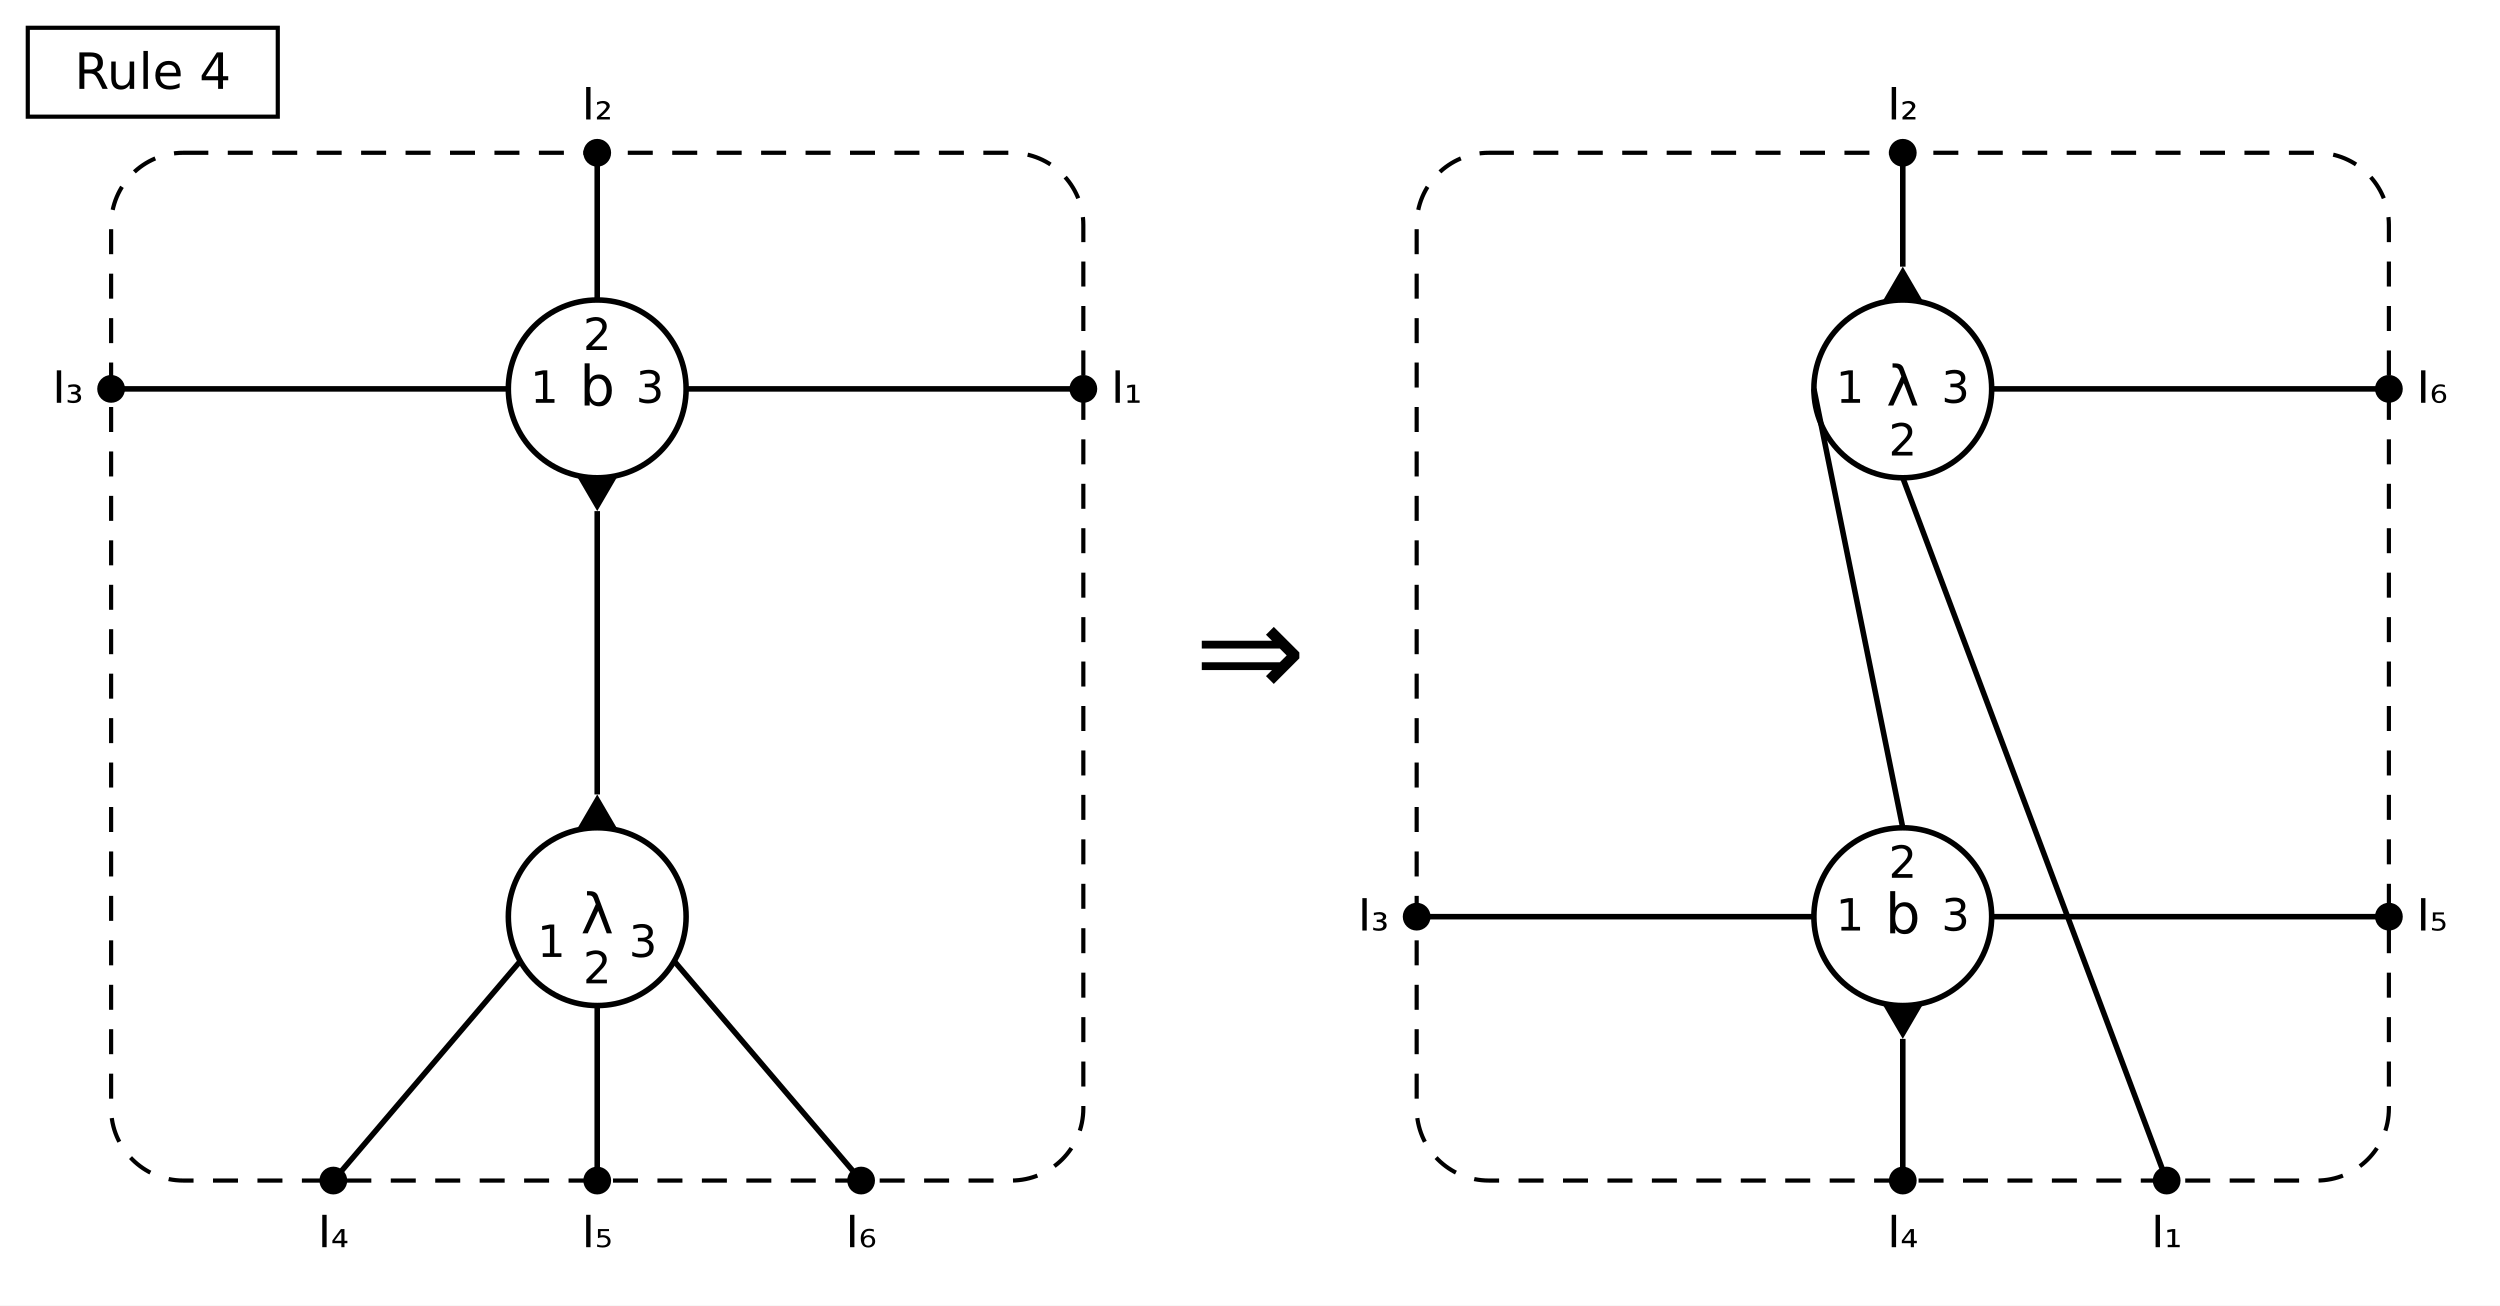
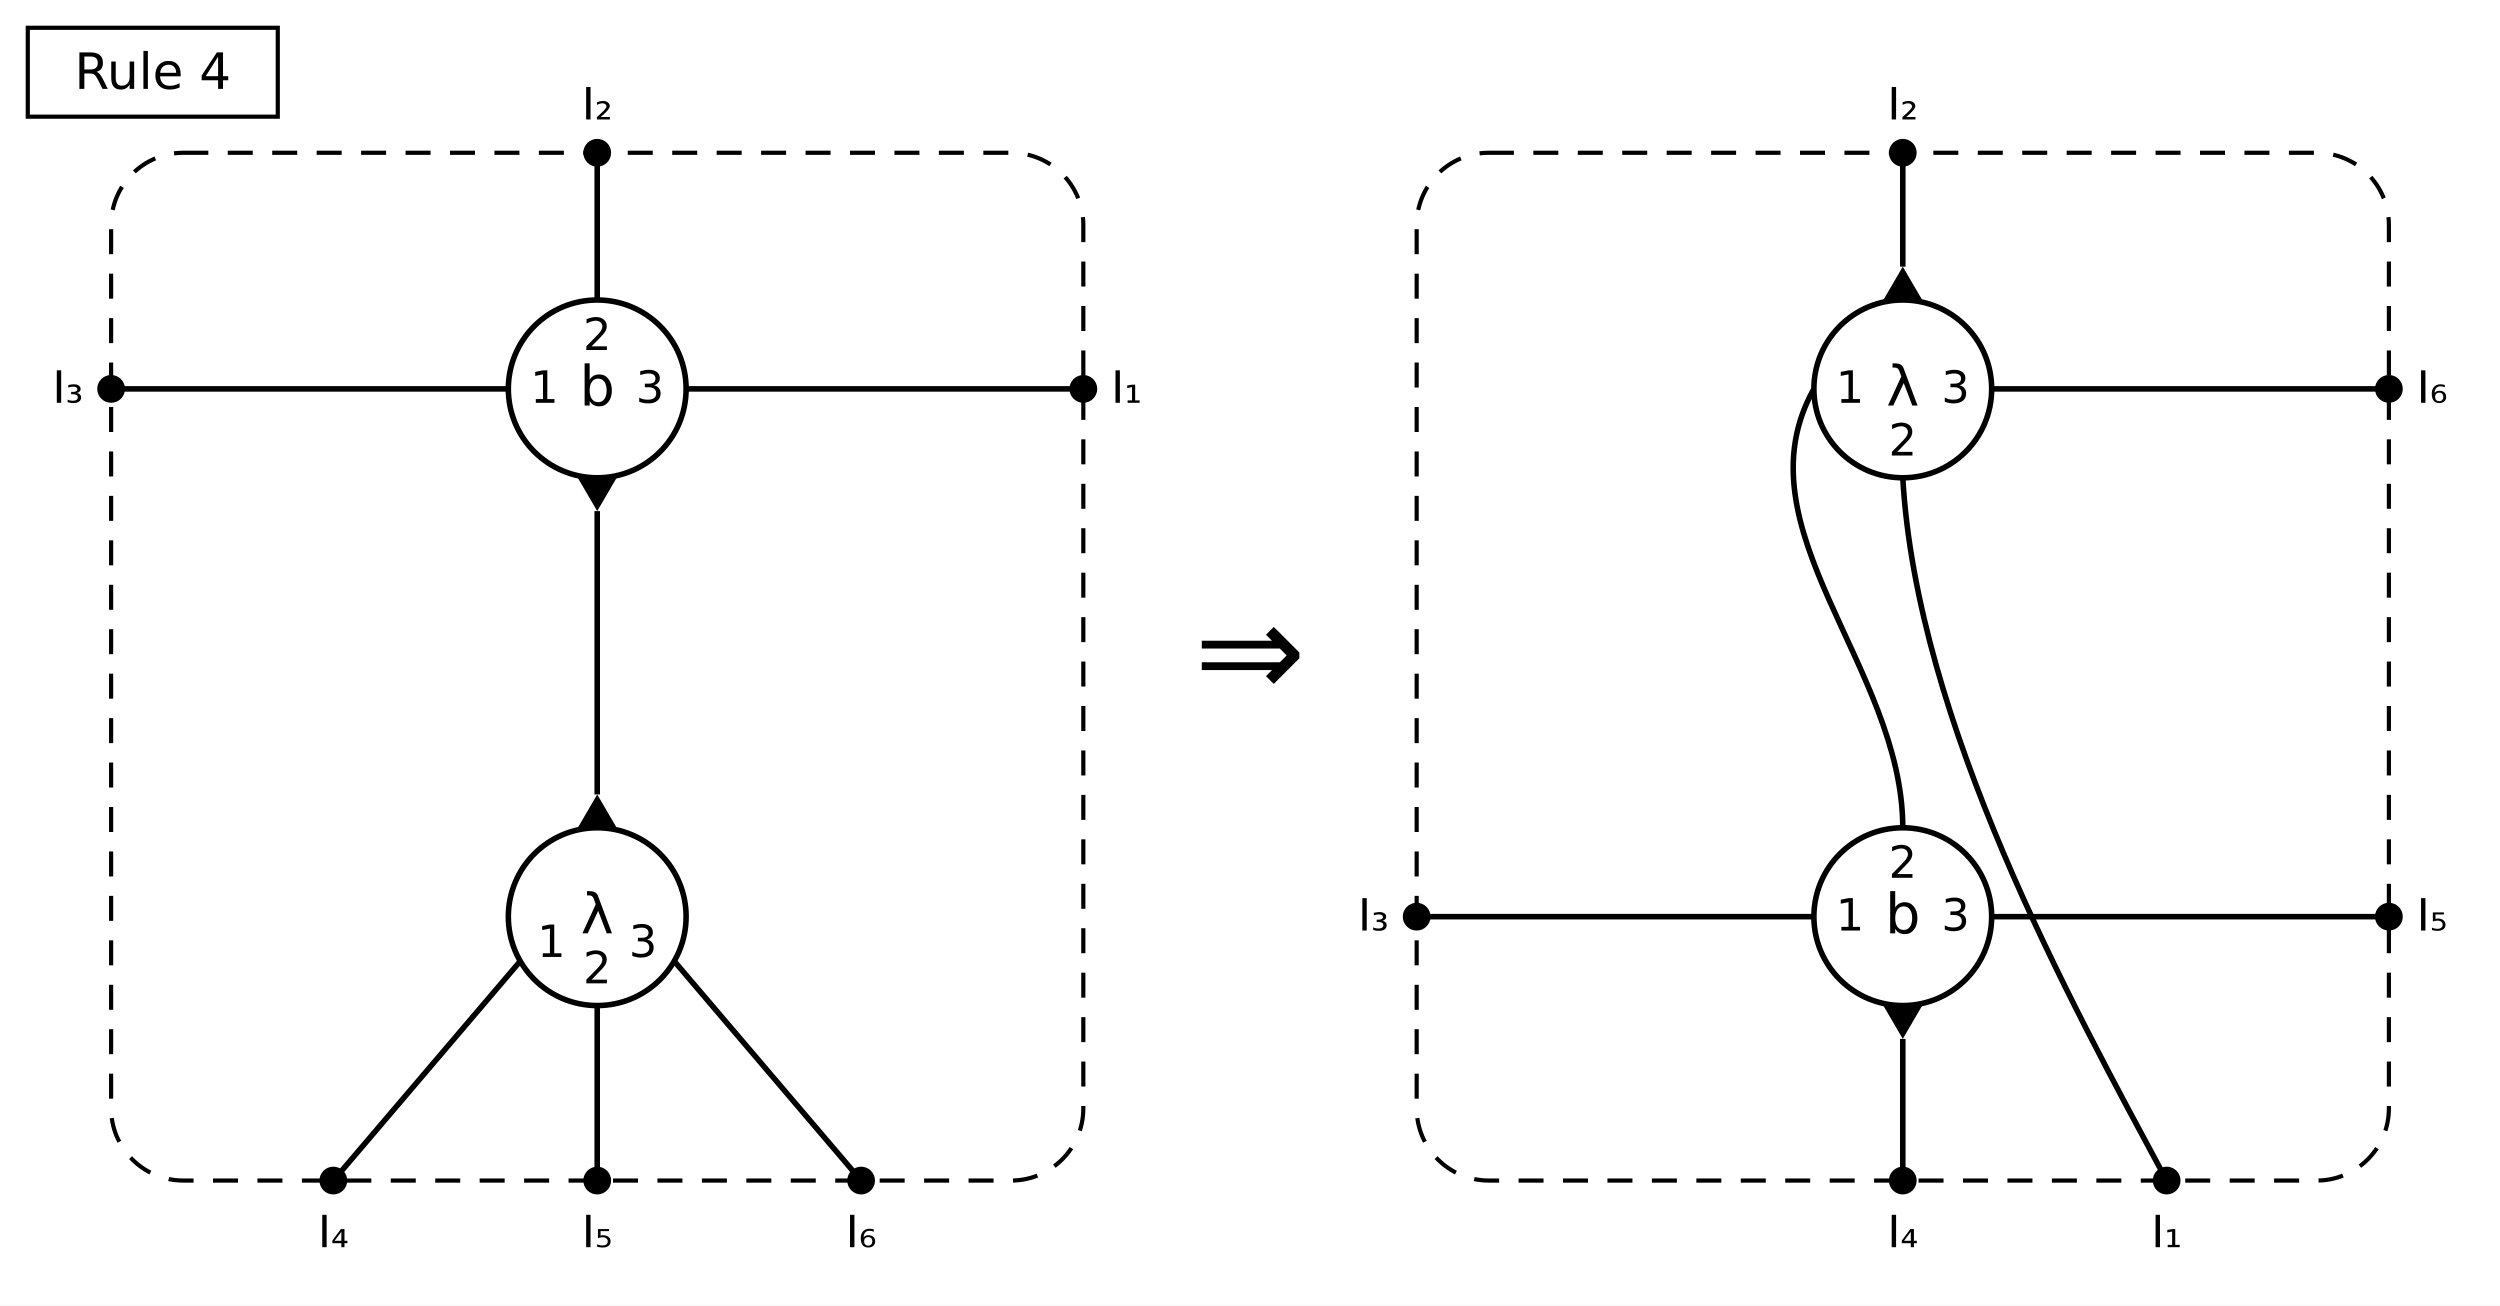
<svg xmlns="http://www.w3.org/2000/svg" width="900" height="470" viewBox="0 0 900 470">
  <rect width="900" height="470" fill="#fff" />
  <rect x="10" y="10" width="90" height="32" fill="#fff" stroke="#000" stroke-width="1.5" />
  <text x="55" y="32" text-anchor="middle" font-family="DejaVu Sans,sans-serif" font-size="18" fill="#000">Rule 4</text>
  <rect x="40" y="55" width="350" height="370" rx="26" ry="26" fill="none" stroke="#000" stroke-width="1.5" stroke-dasharray="9 7" />
  <circle cx="215" cy="140" r="32" fill="#fff" stroke="#000" stroke-width="2" />
  <text x="215" y="146" text-anchor="middle" font-family="DejaVu Sans,sans-serif" font-size="20" fill="#000">b</text>
  <polygon points="208,172 222,172 215,184" fill="#000" />
  <text x="196" y="145" text-anchor="middle" font-family="DejaVu Sans,sans-serif" font-size="16" fill="#000">1</text>
  <text x="215" y="126" text-anchor="middle" font-family="DejaVu Sans,sans-serif" font-size="16" fill="#000">2</text>
  <text x="234" y="145" text-anchor="middle" font-family="DejaVu Sans,sans-serif" font-size="16" fill="#000">3</text>
  <circle cx="215" cy="330" r="32" fill="#fff" stroke="#000" stroke-width="2" />
  <text x="215" y="336" text-anchor="middle" font-family="DejaVu Sans,sans-serif" font-size="20" fill="#000">λ</text>
  <polygon points="222,298 208,298 215,286" fill="#000" />
  <text x="198.5" y="344.5" text-anchor="middle" font-family="DejaVu Sans,sans-serif" font-size="16" fill="#000">1</text>
  <text x="215" y="354" text-anchor="middle" font-family="DejaVu Sans,sans-serif" font-size="16" fill="#000">2</text>
  <text x="231.5" y="344.5" text-anchor="middle" font-family="DejaVu Sans,sans-serif" font-size="16" fill="#000">3</text>
  <polyline points="215,184 215,286" fill="none" stroke="#000" stroke-width="2" />
  <polyline points="215,108 215,55" fill="none" stroke="#000" stroke-width="2" />
  <circle cx="215" cy="55" r="5" fill="#000" />
  <text x="215" y="43" text-anchor="middle" font-family="DejaVu Sans,sans-serif" font-size="16" fill="#000">I₂</text>
  <polyline points="183,140 40,140" fill="none" stroke="#000" stroke-width="2" />
  <circle cx="40" cy="140" r="5" fill="#000" />
  <text x="30" y="145" text-anchor="end" font-family="DejaVu Sans,sans-serif" font-size="16" fill="#000">I₃</text>
  <polyline points="247,140 390,140" fill="none" stroke="#000" stroke-width="2" />
  <circle cx="390" cy="140" r="5" fill="#000" />
  <text x="400" y="145" text-anchor="start" font-family="DejaVu Sans,sans-serif" font-size="16" fill="#000">I₁</text>
  <polyline points="187.3,346 120,425" fill="none" stroke="#000" stroke-width="2" />
  <circle cx="120" cy="425" r="5" fill="#000" />
  <text x="120" y="449" text-anchor="middle" font-family="DejaVu Sans,sans-serif" font-size="16" fill="#000">I₄</text>
  <polyline points="215,362 215,425" fill="none" stroke="#000" stroke-width="2" />
  <circle cx="215" cy="425" r="5" fill="#000" />
  <text x="215" y="449" text-anchor="middle" font-family="DejaVu Sans,sans-serif" font-size="16" fill="#000">I₅</text>
  <polyline points="242.7,346 310,425" fill="none" stroke="#000" stroke-width="2" />
  <circle cx="310" cy="425" r="5" fill="#000" />
  <text x="310" y="449" text-anchor="middle" font-family="DejaVu Sans,sans-serif" font-size="16" fill="#000">I₆</text>
  <rect x="510" y="55" width="350" height="370" rx="26" ry="26" fill="none" stroke="#000" stroke-width="1.5" stroke-dasharray="9 7" />
  <circle cx="685" cy="140" r="32" fill="#fff" stroke="#000" stroke-width="2" />
  <text x="685" y="146" text-anchor="middle" font-family="DejaVu Sans,sans-serif" font-size="20" fill="#000">λ</text>
  <polygon points="692,108 678,108 685,96" fill="#000" />
  <text x="666" y="145" text-anchor="middle" font-family="DejaVu Sans,sans-serif" font-size="16" fill="#000">1</text>
  <text x="685" y="164" text-anchor="middle" font-family="DejaVu Sans,sans-serif" font-size="16" fill="#000">2</text>
  <text x="704" y="145" text-anchor="middle" font-family="DejaVu Sans,sans-serif" font-size="16" fill="#000">3</text>
  <circle cx="685" cy="330" r="32" fill="#fff" stroke="#000" stroke-width="2" />
  <text x="685" y="336" text-anchor="middle" font-family="DejaVu Sans,sans-serif" font-size="20" fill="#000">b</text>
  <polygon points="678,362 692,362 685,374" fill="#000" />
  <text x="666" y="335" text-anchor="middle" font-family="DejaVu Sans,sans-serif" font-size="16" fill="#000">1</text>
  <text x="685" y="316" text-anchor="middle" font-family="DejaVu Sans,sans-serif" font-size="16" fill="#000">2</text>
  <text x="704" y="335" text-anchor="middle" font-family="DejaVu Sans,sans-serif" font-size="16" fill="#000">3</text>
-   <polyline points="653,140 685,298" fill="none" stroke="#000" stroke-width="2" />
+   <path d="M 653,140 C 625,190 685,240 685,298" fill="none" stroke="#000" stroke-width="2" />
  <polyline points="685,96 685,55" fill="none" stroke="#000" stroke-width="2" />
  <circle cx="685" cy="55" r="5" fill="#000" />
  <text x="685" y="43" text-anchor="middle" font-family="DejaVu Sans,sans-serif" font-size="16" fill="#000">I₂</text>
  <polyline points="717,140 860,140" fill="none" stroke="#000" stroke-width="2" />
  <circle cx="860" cy="140" r="5" fill="#000" />
  <text x="870" y="145" text-anchor="start" font-family="DejaVu Sans,sans-serif" font-size="16" fill="#000">I₆</text>
-   <polyline points="685,172 780,425" fill="none" stroke="#000" stroke-width="2" />
+   <path d="M 685,172 C 690,260 745,360 780,425" fill="none" stroke="#000" stroke-width="2" />
  <circle cx="780" cy="425" r="5" fill="#000" />
  <text x="780" y="449" text-anchor="middle" font-family="DejaVu Sans,sans-serif" font-size="16" fill="#000">I₁</text>
  <polyline points="653,330 510,330" fill="none" stroke="#000" stroke-width="2" />
  <circle cx="510" cy="330" r="5" fill="#000" />
  <text x="500" y="335" text-anchor="end" font-family="DejaVu Sans,sans-serif" font-size="16" fill="#000">I₃</text>
  <polyline points="717,330 860,330" fill="none" stroke="#000" stroke-width="2" />
  <circle cx="860" cy="330" r="5" fill="#000" />
  <text x="870" y="335" text-anchor="start" font-family="DejaVu Sans,sans-serif" font-size="16" fill="#000">I₅</text>
  <polyline points="685,374 685,425" fill="none" stroke="#000" stroke-width="2" />
  <circle cx="685" cy="425" r="5" fill="#000" />
  <text x="685" y="449" text-anchor="middle" font-family="DejaVu Sans,sans-serif" font-size="16" fill="#000">I₄</text>
  <text x="450" y="251" text-anchor="middle" font-family="DejaVu Sans,sans-serif" font-size="48" fill="#000">⇒</text>
</svg>
